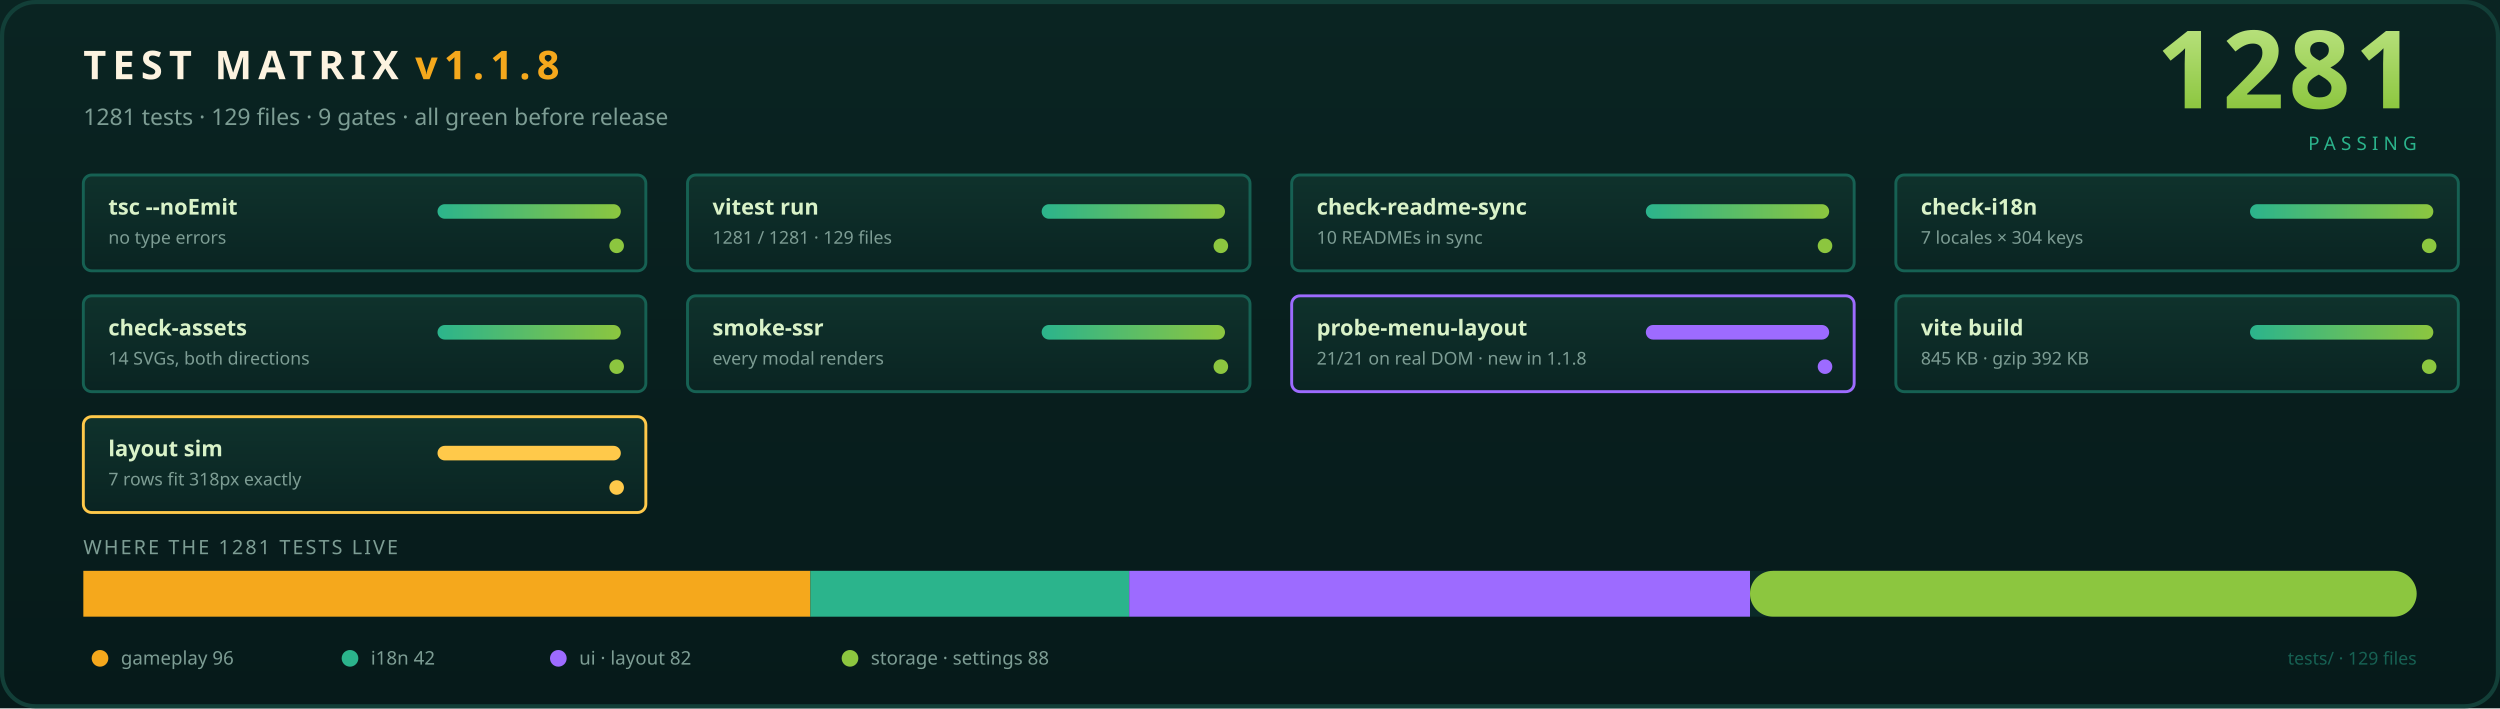
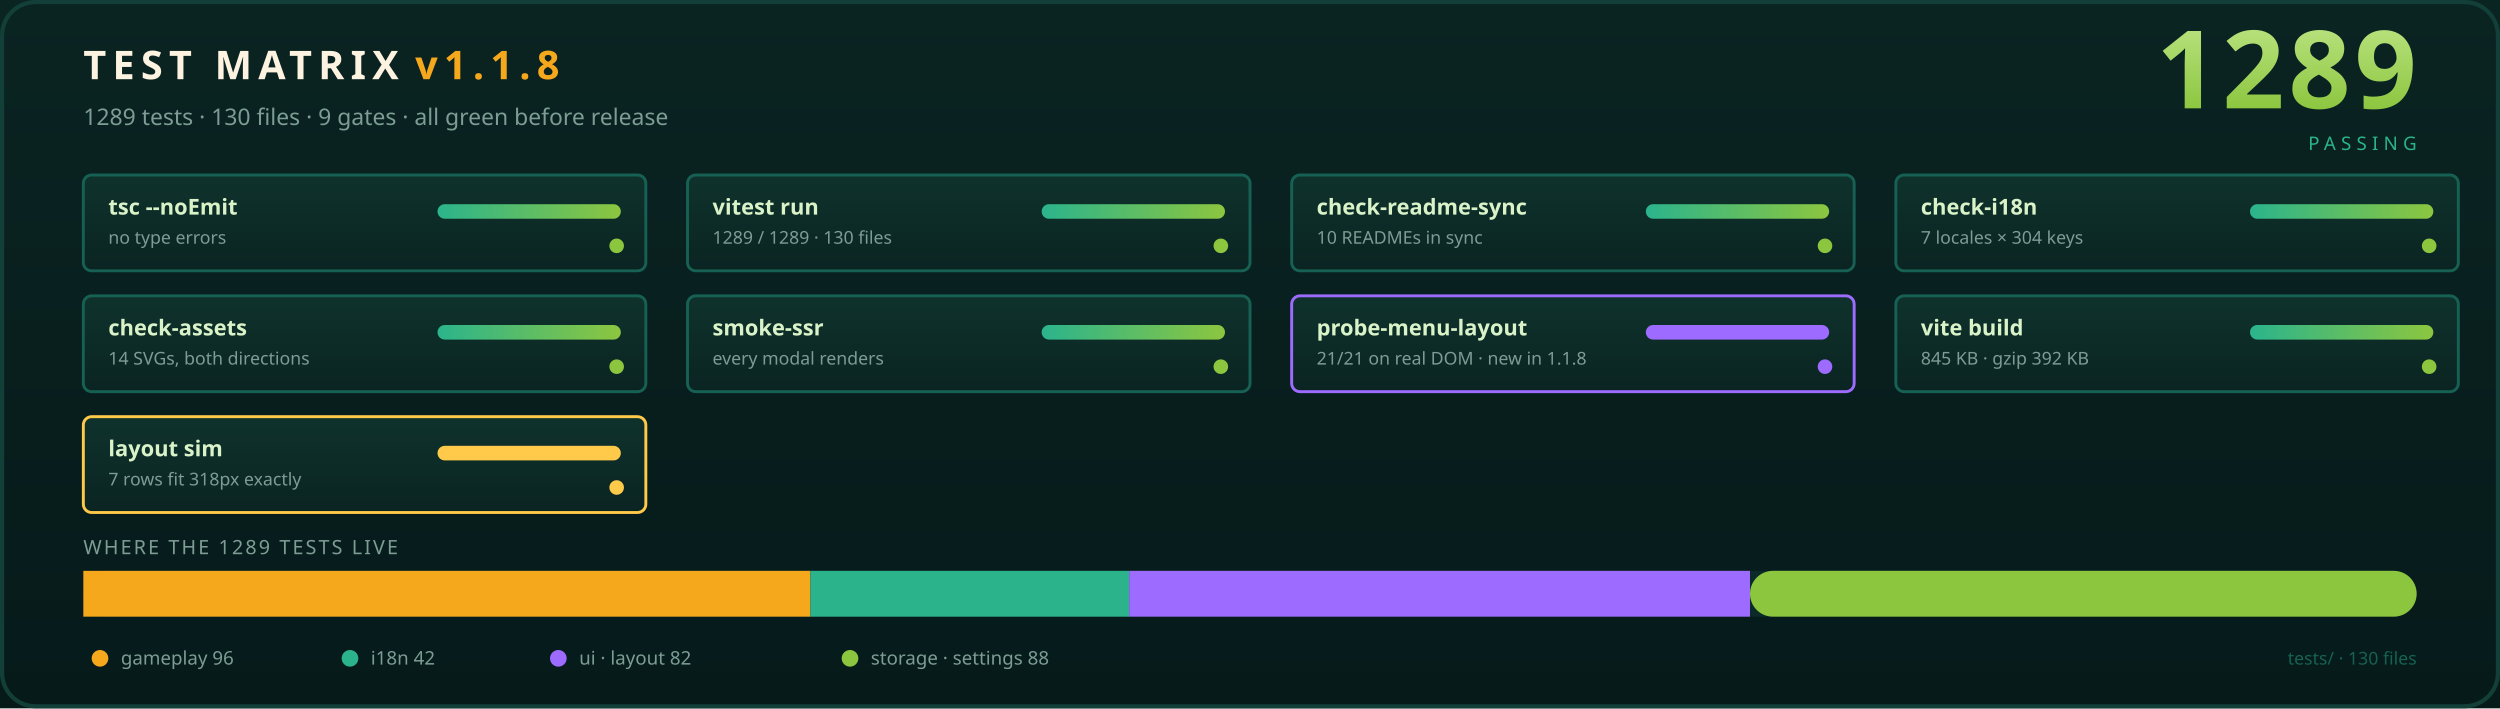
- <svg xmlns="http://www.w3.org/2000/svg" viewBox="0 0 1200 340" role="img" aria-label="Ma trận kiểm thử Lọ Chéo v1.1.8 — 1281 test trên 129 file, 9 cổng kiểm tra, phân bố theo nhóm (hoạt họa SMIL)">
+ <svg xmlns="http://www.w3.org/2000/svg" viewBox="0 0 1200 340" role="img" aria-label="Ma trận kiểm thử Lọ Chéo v1.1.8 — 1289 test trên 130 file, 9 cổng kiểm tra, phân bố theo nhóm (hoạt họa SMIL)">
  <defs>
    <filter id="tm-glow" x="-40%" y="-40%" width="180%" height="180%">
      <feGaussianBlur stdDeviation="4" result="b" />
      <feMerge>
        <feMergeNode in="b" />
        <feMergeNode in="SourceGraphic" />
      </feMerge>
    </filter>
    <linearGradient id="tmBg" x1="0" y1="0" x2="0" y2="1">
      <stop offset="0" stop-color="#0a2422" />
      <stop offset="1" stop-color="#061a1a" />
    </linearGradient>
    <linearGradient id="tmCard" x1="0" y1="0" x2="0" y2="1">
      <stop offset="0" stop-color="#0f322c" />
      <stop offset="1" stop-color="#0a2422" />
    </linearGradient>
    <linearGradient id="tmBar" x1="0" y1="0" x2="1" y2="0">
      <stop offset="0" stop-color="#2bb48c" />
      <stop offset="1" stop-color="#8cc63f" />
    </linearGradient>
    <linearGradient id="tmBig" x1="0" y1="0" x2="0" y2="1">
      <stop offset="0" stop-color="#b6e07a" />
      <stop offset="1" stop-color="#8cc63f" />
    </linearGradient>
  </defs>
  <rect width="1200" height="340" fill="url(#tmBg)" />
  <rect x="1" y="1" width="1198" height="338" rx="16" fill="none" stroke="#123f38" stroke-width="2" />
  <text x="40" y="38" font-family="'Arial Black','Bungee',sans-serif" font-weight="900" font-size="19" letter-spacing="3" fill="#fdf3e0">TEST MATRIX <tspan fill="#f5a81c">v1.1.8</tspan>
  </text>
-   <text x="40" y="60" font-family="system-ui,sans-serif" font-size="11" fill="#7d9d94">1281 tests · 129 files · 9 gates · all green before release</text>
-   <text x="1160" y="52" text-anchor="end" font-family="'Arial Black','Bungee',sans-serif" font-weight="900" font-size="52" fill="url(#tmBig)" letter-spacing="2">1281</text>
+   <text x="40" y="60" font-family="system-ui,sans-serif" font-size="11" fill="#7d9d94">1289 tests · 130 files · 9 gates · all green before release</text>
+   <text x="1160" y="52" text-anchor="end" font-family="'Arial Black','Bungee',sans-serif" font-weight="900" font-size="52" fill="url(#tmBig)" letter-spacing="2">1289</text>
  <text x="1160" y="72" text-anchor="end" font-family="system-ui,sans-serif" font-size="9" letter-spacing="2.5" fill="#2bb48c">PASSING</text>
  <g font-family="system-ui,sans-serif">
    <g transform="translate(40,84)">
      <rect width="270" height="46" rx="4" fill="url(#tmCard)" stroke="#166153" stroke-width="1.4" />
      <text x="12" y="19" font-size="10.5" fill="#d9f2c8" font-weight="700">tsc --noEmit</text>
      <text x="12" y="33" font-size="8.5" fill="#7d9d94">no type errors</text>
      <rect x="170" y="14" width="88" height="7" rx="3.5" fill="#0b2a28" />
      <rect x="170" y="14" width="88" height="7" rx="3.5" fill="url(#tmBar)">
        <animate attributeName="opacity" values="0.6;1;1;0.6" dur="9s" repeatCount="indefinite" />
      </rect>
      <circle cx="256" cy="34" r="3.5" fill="#8cc63f">
        <animate attributeName="opacity" values="1;0.3;1" dur="2.4s" repeatCount="indefinite" />
      </circle>
    </g>
    <g transform="translate(330,84)">
      <rect width="270" height="46" rx="4" fill="url(#tmCard)" stroke="#166153" stroke-width="1.4" />
      <text x="12" y="19" font-size="10.5" fill="#d9f2c8" font-weight="700">vitest run</text>
-       <text x="12" y="33" font-size="8.5" fill="#7d9d94">1281 / 1281 · 129 files</text>
+       <text x="12" y="33" font-size="8.5" fill="#7d9d94">1289 / 1289 · 130 files</text>
      <rect x="170" y="14" width="88" height="7" rx="3.5" fill="#0b2a28" />
      <rect x="170" y="14" width="88" height="7" rx="3.5" fill="url(#tmBar)">
        <animate attributeName="opacity" values="0.6;1;1;0.6" dur="9s" begin="0.6s" repeatCount="indefinite" />
      </rect>
      <circle cx="256" cy="34" r="3.5" fill="#8cc63f">
        <animate attributeName="opacity" values="1;0.3;1" dur="2.4s" begin="0.3s" repeatCount="indefinite" />
      </circle>
    </g>
    <g transform="translate(620,84)">
      <rect width="270" height="46" rx="4" fill="url(#tmCard)" stroke="#166153" stroke-width="1.4" />
      <text x="12" y="19" font-size="10.5" fill="#d9f2c8" font-weight="700">check-readme-sync</text>
      <text x="12" y="33" font-size="8.5" fill="#7d9d94">10 READMEs in sync</text>
      <rect x="170" y="14" width="88" height="7" rx="3.5" fill="#0b2a28" />
      <rect x="170" y="14" width="88" height="7" rx="3.5" fill="url(#tmBar)">
        <animate attributeName="opacity" values="0.6;1;1;0.6" dur="9s" begin="1.2s" repeatCount="indefinite" />
      </rect>
      <circle cx="256" cy="34" r="3.5" fill="#8cc63f">
        <animate attributeName="opacity" values="1;0.3;1" dur="2.4s" begin="0.6s" repeatCount="indefinite" />
      </circle>
    </g>
    <g transform="translate(910,84)">
      <rect width="270" height="46" rx="4" fill="url(#tmCard)" stroke="#166153" stroke-width="1.4" />
      <text x="12" y="19" font-size="10.5" fill="#d9f2c8" font-weight="700">check-i18n</text>
      <text x="12" y="33" font-size="8.5" fill="#7d9d94">7 locales × 304 keys</text>
      <rect x="170" y="14" width="88" height="7" rx="3.5" fill="#0b2a28" />
      <rect x="170" y="14" width="88" height="7" rx="3.5" fill="url(#tmBar)">
        <animate attributeName="opacity" values="0.6;1;1;0.6" dur="9s" begin="1.8s" repeatCount="indefinite" />
      </rect>
      <circle cx="256" cy="34" r="3.5" fill="#8cc63f">
        <animate attributeName="opacity" values="1;0.3;1" dur="2.4s" begin="0.9s" repeatCount="indefinite" />
      </circle>
    </g>
    <g transform="translate(40,142)">
      <rect width="270" height="46" rx="4" fill="url(#tmCard)" stroke="#166153" stroke-width="1.4" />
      <text x="12" y="19" font-size="10.5" fill="#d9f2c8" font-weight="700">check-assets</text>
      <text x="12" y="33" font-size="8.5" fill="#7d9d94">14 SVGs, both directions</text>
      <rect x="170" y="14" width="88" height="7" rx="3.5" fill="#0b2a28" />
      <rect x="170" y="14" width="88" height="7" rx="3.5" fill="url(#tmBar)">
        <animate attributeName="opacity" values="0.6;1;1;0.6" dur="9s" begin="2.4s" repeatCount="indefinite" />
      </rect>
      <circle cx="256" cy="34" r="3.5" fill="#8cc63f">
        <animate attributeName="opacity" values="1;0.3;1" dur="2.4s" begin="1.2s" repeatCount="indefinite" />
      </circle>
    </g>
    <g transform="translate(330,142)">
      <rect width="270" height="46" rx="4" fill="url(#tmCard)" stroke="#166153" stroke-width="1.4" />
      <text x="12" y="19" font-size="10.5" fill="#d9f2c8" font-weight="700">smoke-ssr</text>
      <text x="12" y="33" font-size="8.5" fill="#7d9d94">every modal renders</text>
      <rect x="170" y="14" width="88" height="7" rx="3.5" fill="#0b2a28" />
      <rect x="170" y="14" width="88" height="7" rx="3.5" fill="url(#tmBar)">
        <animate attributeName="opacity" values="0.6;1;1;0.6" dur="9s" begin="3s" repeatCount="indefinite" />
      </rect>
      <circle cx="256" cy="34" r="3.5" fill="#8cc63f">
        <animate attributeName="opacity" values="1;0.3;1" dur="2.4s" begin="1.5s" repeatCount="indefinite" />
      </circle>
    </g>
    <g transform="translate(620,142)">
      <rect width="270" height="46" rx="4" fill="url(#tmCard)" stroke="#9d6bff" stroke-width="1.4" />
      <text x="12" y="19" font-size="10.5" fill="#d9f2c8" font-weight="700">probe-menu-layout</text>
      <text x="12" y="33" font-size="8.5" fill="#7d9d94">21/21 on real DOM · new in 1.1.8</text>
      <rect x="170" y="14" width="88" height="7" rx="3.5" fill="#0b2a28" />
      <rect x="170" y="14" width="88" height="7" rx="3.5" fill="#9d6bff" />
      <circle cx="256" cy="34" r="3.5" fill="#9d6bff">
        <animate attributeName="opacity" values="1;0.3;1" dur="2.4s" begin="1.8s" repeatCount="indefinite" />
      </circle>
    </g>
    <g transform="translate(910,142)">
      <rect width="270" height="46" rx="4" fill="url(#tmCard)" stroke="#166153" stroke-width="1.4" />
      <text x="12" y="19" font-size="10.5" fill="#d9f2c8" font-weight="700">vite build</text>
      <text x="12" y="33" font-size="8.5" fill="#7d9d94">845 KB · gzip 392 KB</text>
      <rect x="170" y="14" width="88" height="7" rx="3.5" fill="#0b2a28" />
      <rect x="170" y="14" width="88" height="7" rx="3.5" fill="url(#tmBar)">
        <animate attributeName="opacity" values="0.6;1;1;0.6" dur="9s" begin="4.2s" repeatCount="indefinite" />
      </rect>
      <circle cx="256" cy="34" r="3.5" fill="#8cc63f">
        <animate attributeName="opacity" values="1;0.3;1" dur="2.4s" begin="2.1s" repeatCount="indefinite" />
      </circle>
    </g>
    <g transform="translate(40,200)">
      <rect width="270" height="46" rx="4" fill="url(#tmCard)" stroke="#ffc94a" stroke-width="1.4" />
      <text x="12" y="19" font-size="10.5" fill="#d9f2c8" font-weight="700">layout sim</text>
      <text x="12" y="33" font-size="8.5" fill="#7d9d94">7 rows fit 318px exactly</text>
      <rect x="170" y="14" width="88" height="7" rx="3.5" fill="#0b2a28" />
      <rect x="170" y="14" width="88" height="7" rx="3.5" fill="#ffc94a" />
      <circle cx="256" cy="34" r="3.5" fill="#ffc94a">
        <animate attributeName="opacity" values="1;0.3;1" dur="2.4s" begin="2.4s" repeatCount="indefinite" />
      </circle>
    </g>
  </g>
-   <text x="40" y="266" font-family="system-ui,sans-serif" font-size="9.5" letter-spacing="1" fill="#7d9d94">WHERE THE 1281 TESTS LIVE</text>
+   <text x="40" y="266" font-family="system-ui,sans-serif" font-size="9.5" letter-spacing="1" fill="#7d9d94">WHERE THE 1289 TESTS LIVE</text>
  <g transform="translate(40,274)">
    <rect width="1120" height="22" rx="11" fill="#0b2a28" />
    <rect x="0" y="0" width="349" height="22" fill="#f5a81c">
      <animate attributeName="opacity" values="0.55;1;1;0.55" dur="9s" begin="0s" repeatCount="indefinite" />
    </rect>
    <rect x="349" y="0" width="153" height="22" fill="#2bb48c">
      <animate attributeName="opacity" values="0.55;1;1;0.55" dur="9s" begin="0.8s" repeatCount="indefinite" />
    </rect>
    <rect x="502" y="0" width="298" height="22" fill="#9d6bff">
      <animate attributeName="opacity" values="0.55;1;1;0.55" dur="9s" begin="1.6s" repeatCount="indefinite" />
    </rect>
    <rect x="800" y="0" width="320" height="22" rx="11" fill="#8cc63f">
      <animate attributeName="opacity" values="0.55;1;1;0.55" dur="9s" begin="2.4s" repeatCount="indefinite" />
    </rect>
  </g>
  <g font-family="system-ui,sans-serif" font-size="9" fill="#7d9d94">
    <circle cx="48" cy="316" r="4" fill="#f5a81c" />
    <text x="58" y="319">gameplay 96</text>
    <circle cx="168" cy="316" r="4" fill="#2bb48c" />
    <text x="178" y="319">i18n 42</text>
    <circle cx="268" cy="316" r="4" fill="#9d6bff" />
    <text x="278" y="319">ui · layout 82</text>
    <circle cx="408" cy="316" r="4" fill="#8cc63f" />
    <text x="418" y="319">storage · settings 88</text>
  </g>
-   <text x="1160" y="319" text-anchor="end" font-family="system-ui,sans-serif" font-size="8.5" fill="#166153">tests/ · 129 files</text>
+   <text x="1160" y="319" text-anchor="end" font-family="system-ui,sans-serif" font-size="8.5" fill="#166153">tests/ · 130 files</text>
</svg>
